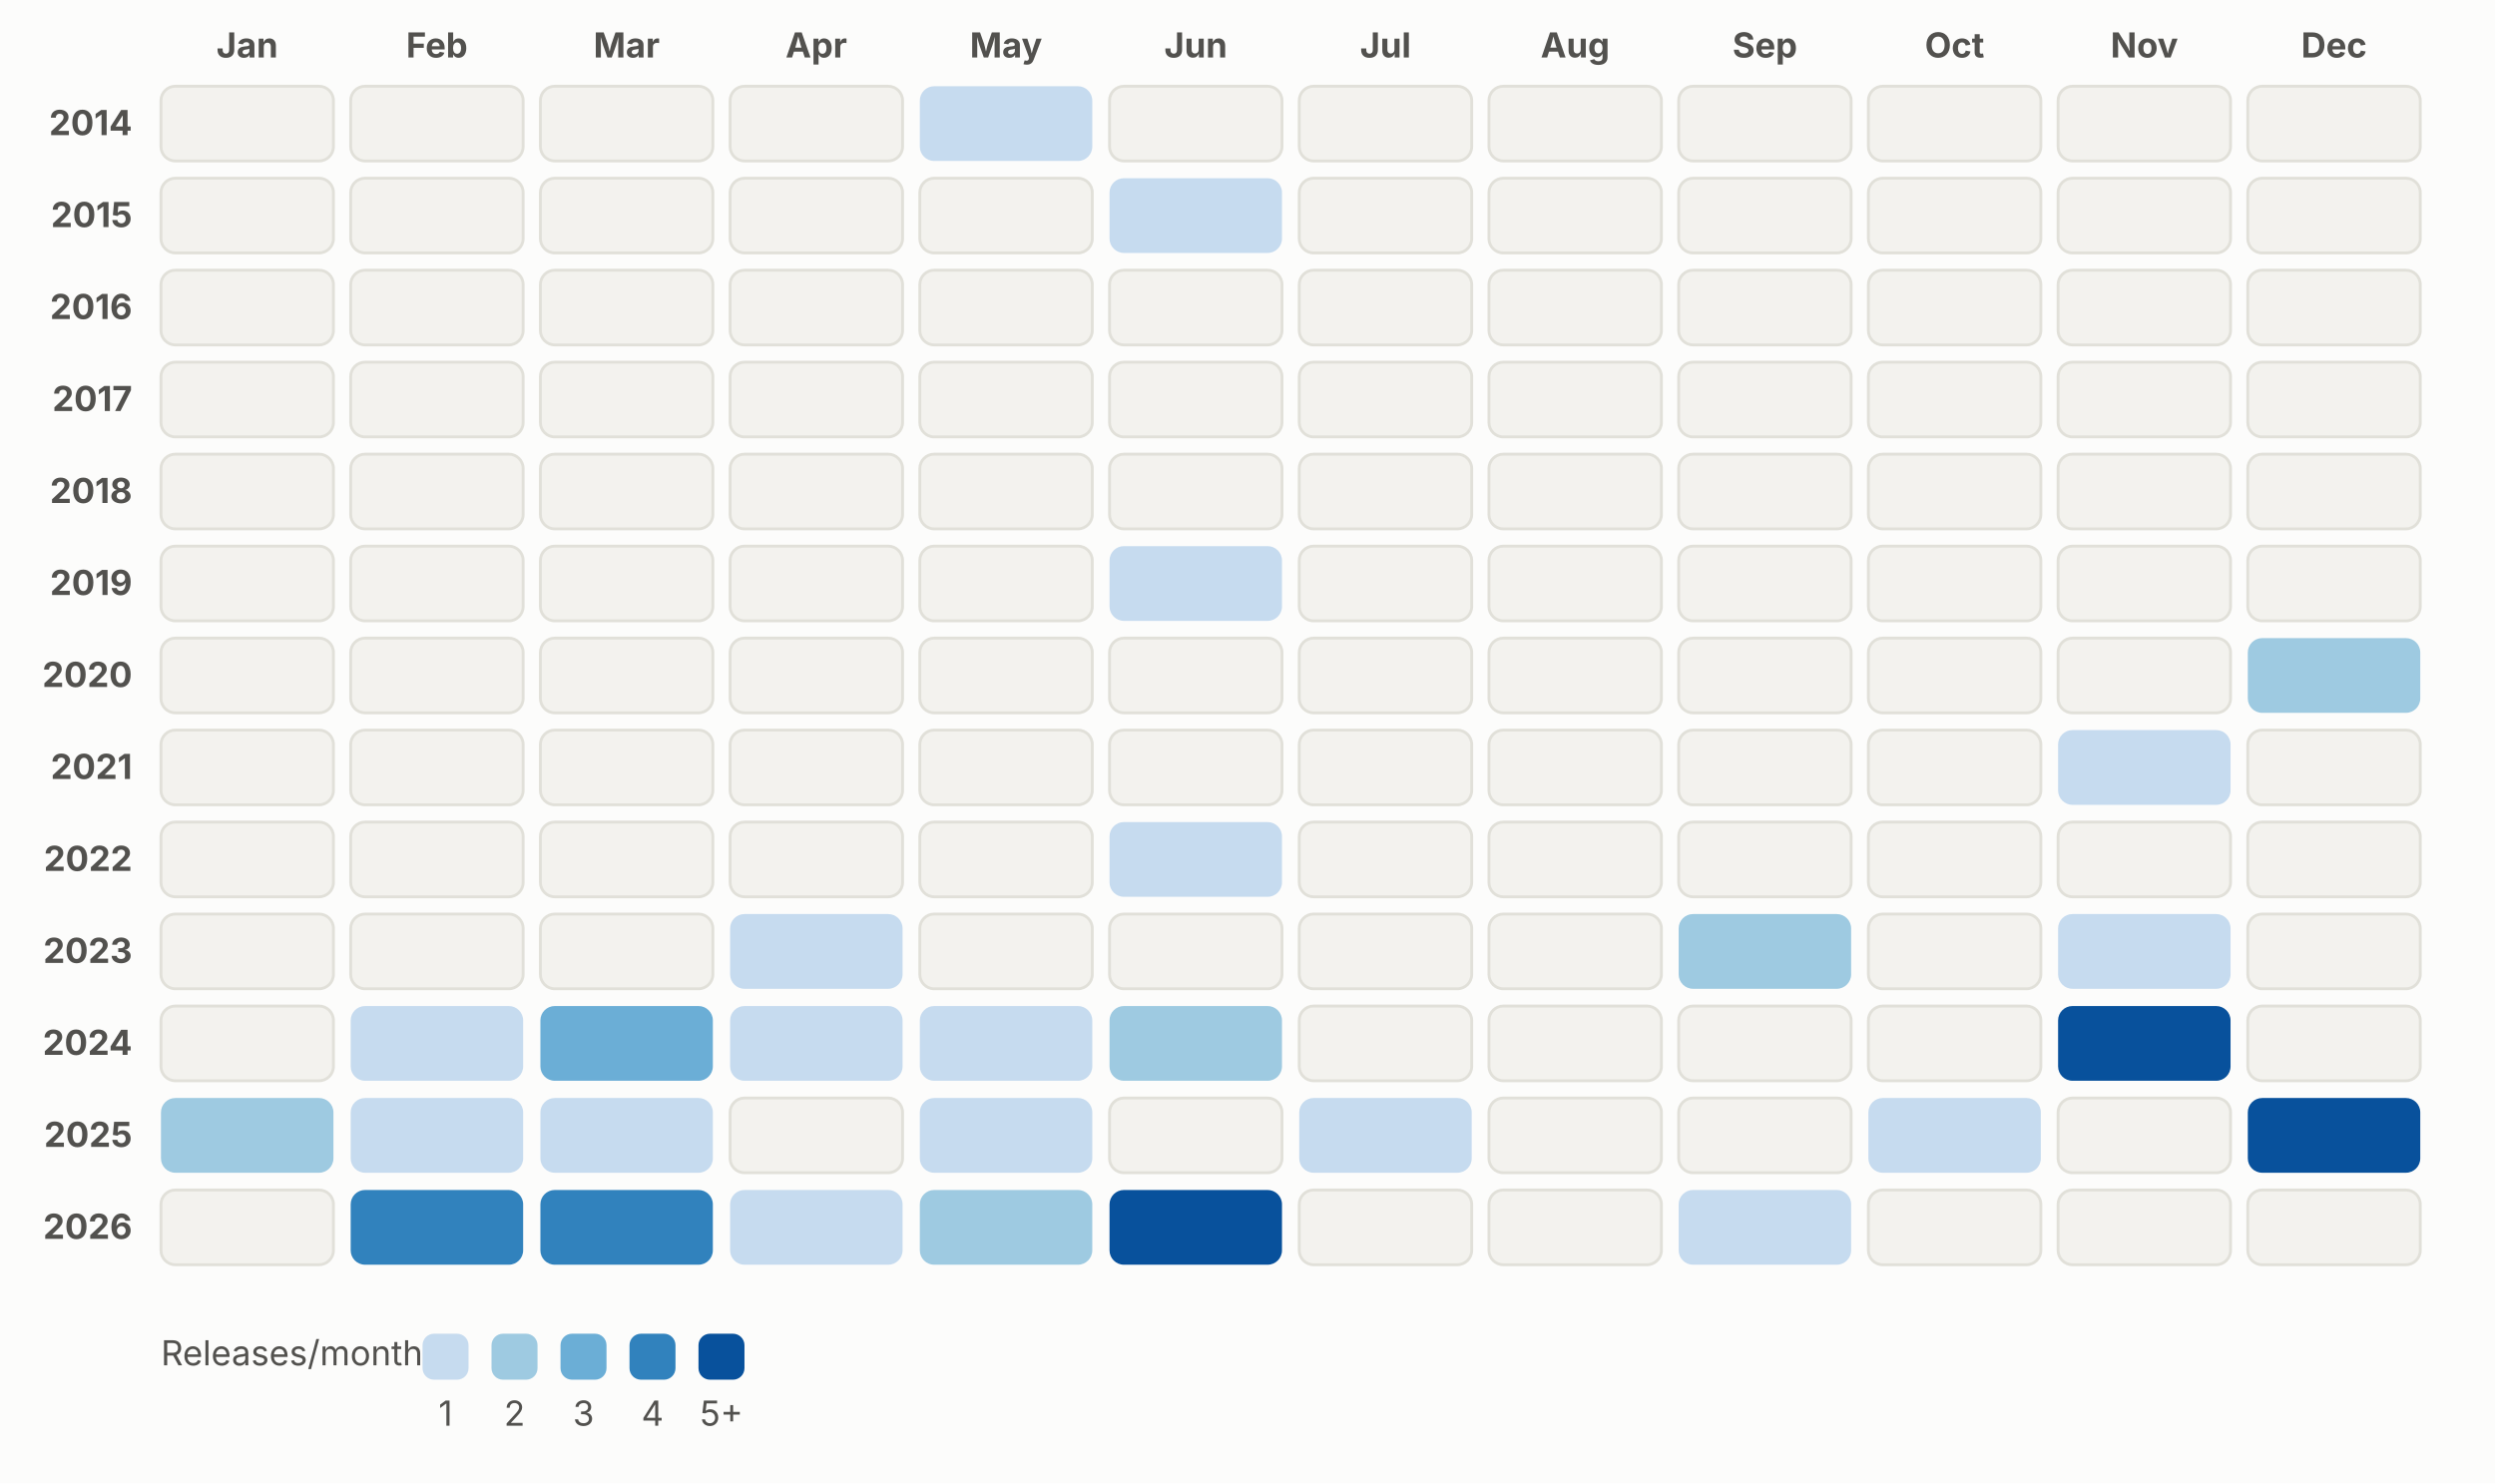
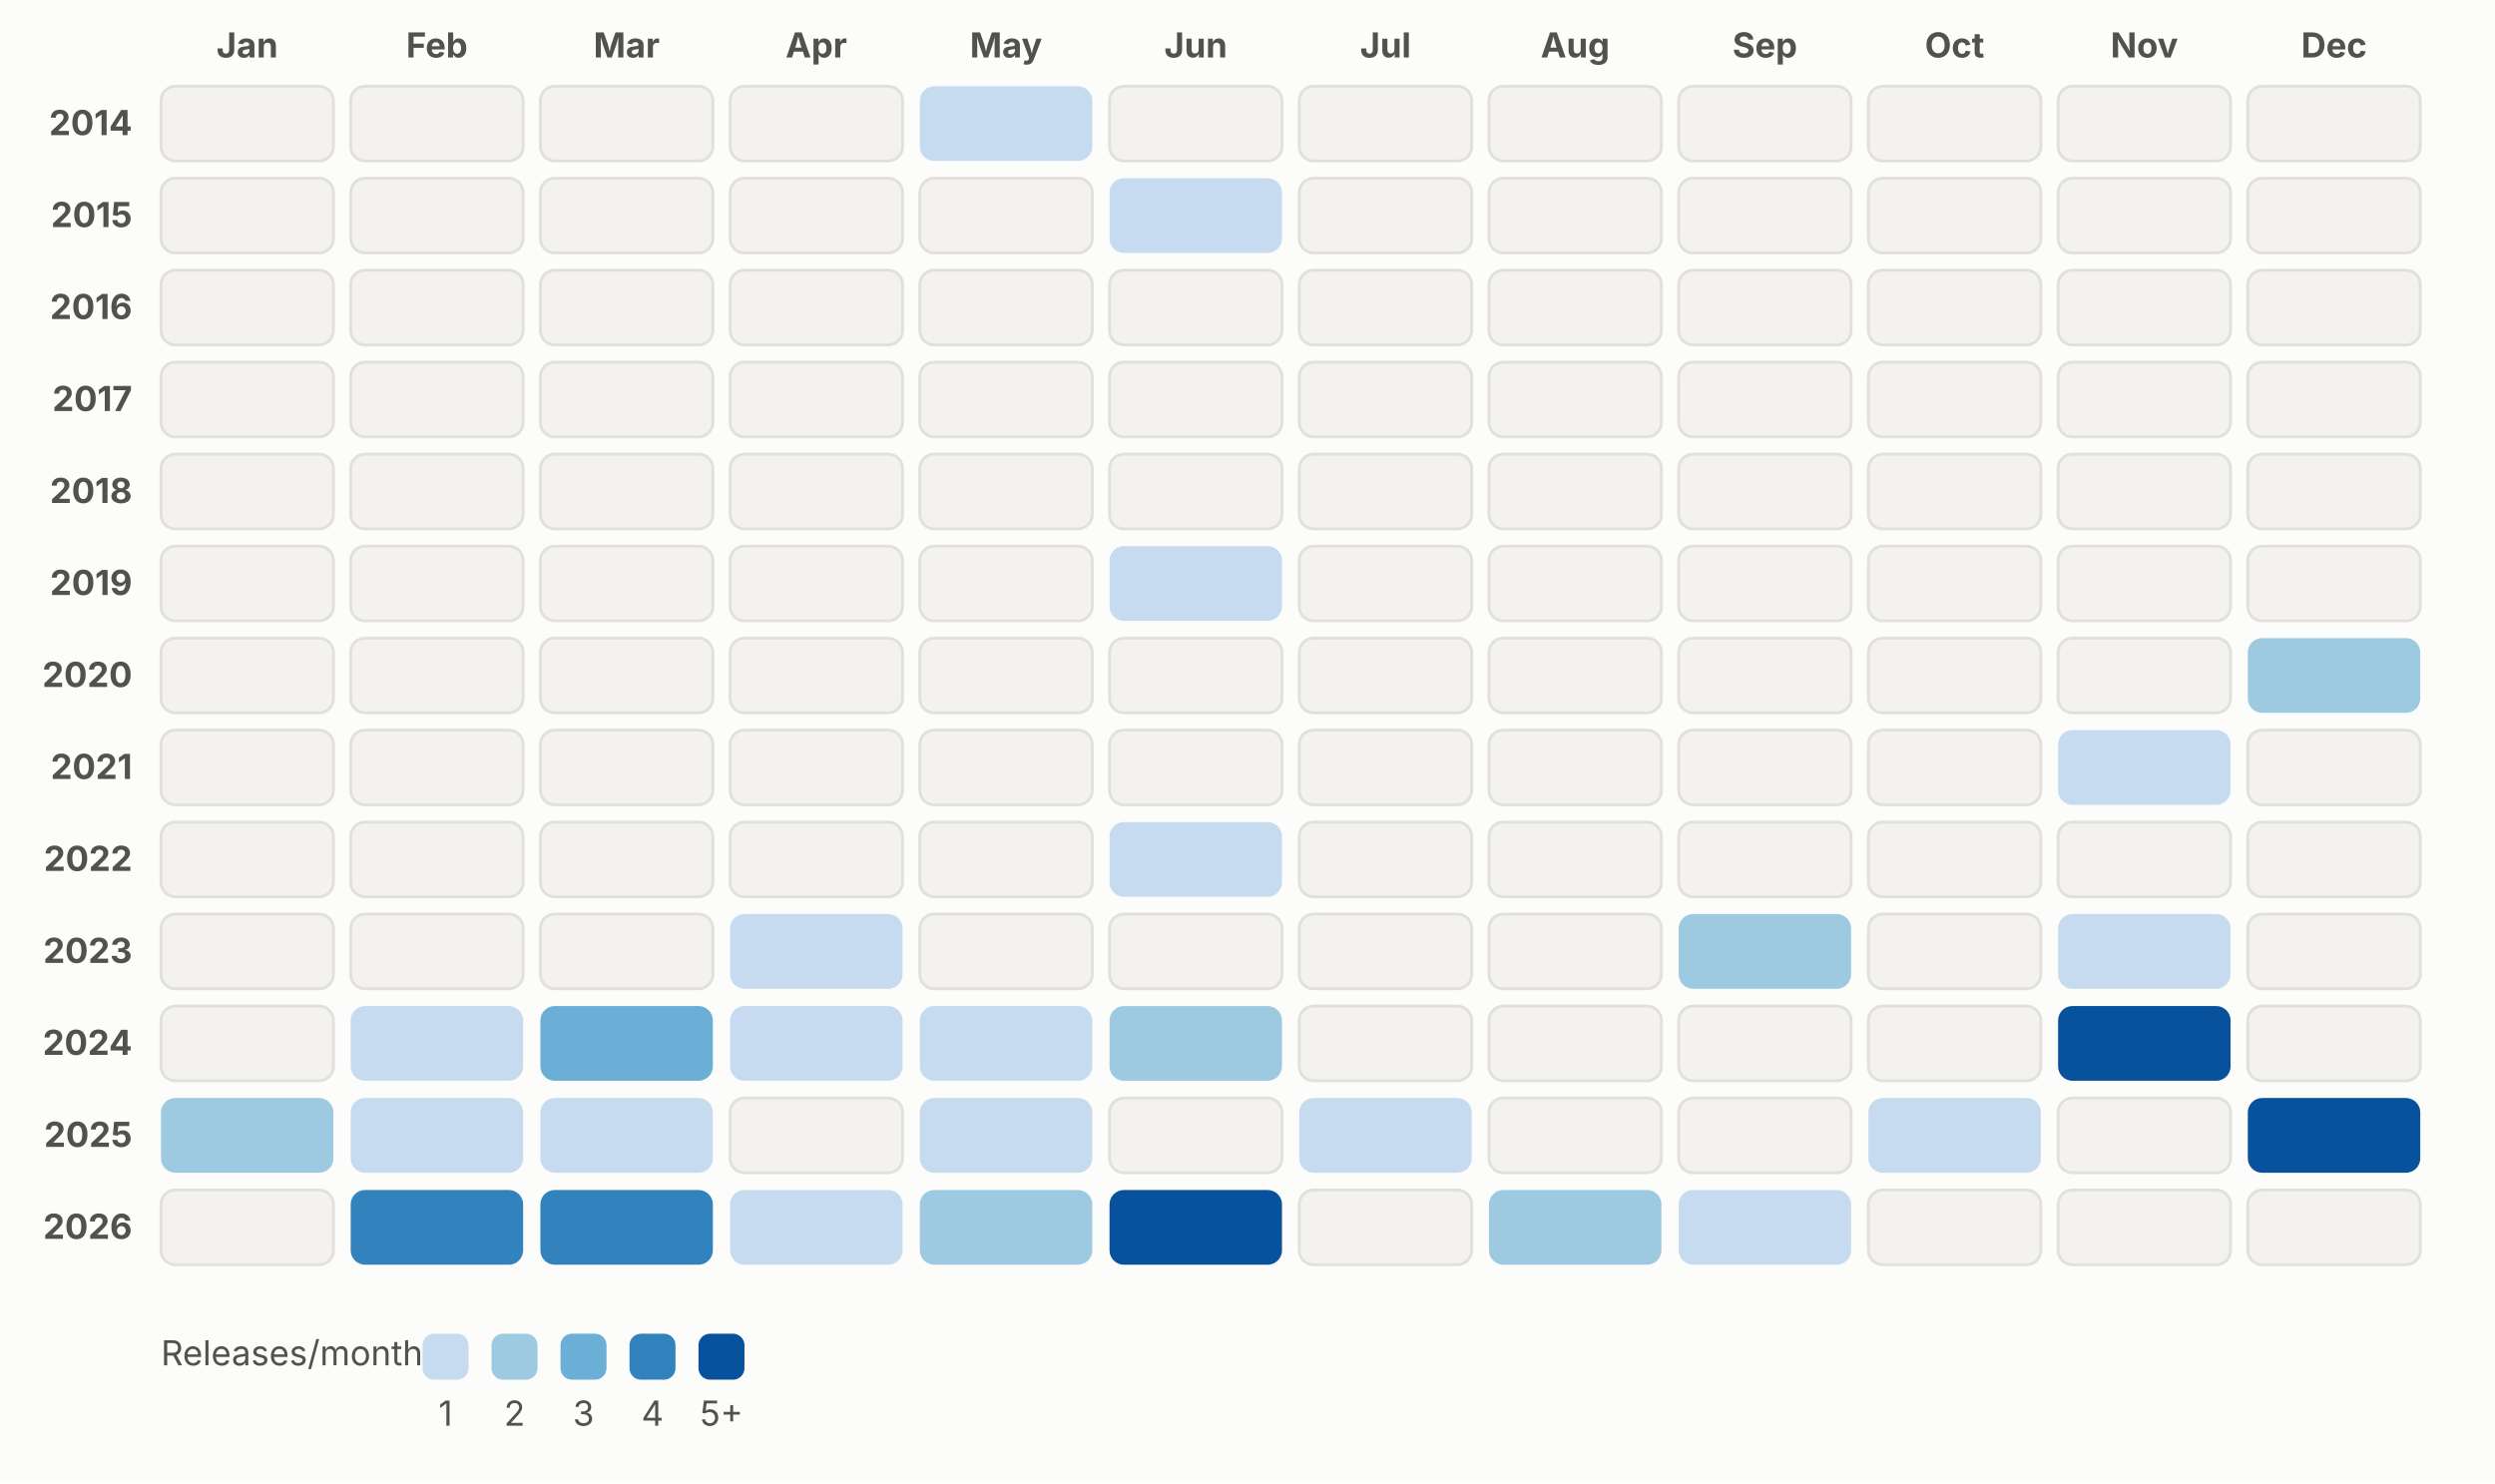
<svg xmlns="http://www.w3.org/2000/svg" width="868" height="516" viewBox="0 0 868 516">
  <rect width="868" height="516" fill="#fcfcfb" />
  <style>text{font-family:"Segoe UI",Inter,Arial,sans-serif;fill:#0b0b0b}.title{font-size:22px;font-weight:700}.sub{font-size:12px;fill:#52514e}.muted{font-size:11px;fill:#898781}.axis{font-size:12px;fill:#898781}.grid{stroke:#e1e0d9;stroke-width:1}.legend{font-size:12px;fill:#52514e}.count{font-size:10px;font-weight:700}.axis-strong{font-size:12px;font-weight:700;fill:#52514e}</style>
  <text x="86.0" y="20" text-anchor="middle" class="axis-strong">Jan</text>
  <text x="152.0" y="20" text-anchor="middle" class="axis-strong">Feb</text>
  <text x="218.0" y="20" text-anchor="middle" class="axis-strong">Mar</text>
  <text x="284.0" y="20" text-anchor="middle" class="axis-strong">Apr</text>
  <text x="350.0" y="20" text-anchor="middle" class="axis-strong">May</text>
  <text x="416.0" y="20" text-anchor="middle" class="axis-strong">Jun</text>
  <text x="482.0" y="20" text-anchor="middle" class="axis-strong">Jul</text>
  <text x="548.0" y="20" text-anchor="middle" class="axis-strong">Aug</text>
  <text x="614.0" y="20" text-anchor="middle" class="axis-strong">Sep</text>
  <text x="680.0" y="20" text-anchor="middle" class="axis-strong">Oct</text>
  <text x="746.0" y="20" text-anchor="middle" class="axis-strong">Nov</text>
  <text x="812.0" y="20" text-anchor="middle" class="axis-strong">Dec</text>
  <text x="46" y="47.0" text-anchor="end" class="axis-strong">2014</text>
  <rect x="56" y="30" width="60" height="26" rx="5" fill="#f3f2ee" stroke="#e1e0d9" stroke-width="1" />
  <rect x="122" y="30" width="60" height="26" rx="5" fill="#f3f2ee" stroke="#e1e0d9" stroke-width="1" />
  <rect x="188" y="30" width="60" height="26" rx="5" fill="#f3f2ee" stroke="#e1e0d9" stroke-width="1" />
  <rect x="254" y="30" width="60" height="26" rx="5" fill="#f3f2ee" stroke="#e1e0d9" stroke-width="1" />
  <rect x="320" y="30" width="60" height="26" rx="5" fill="#c6dbef" />
  <rect x="386" y="30" width="60" height="26" rx="5" fill="#f3f2ee" stroke="#e1e0d9" stroke-width="1" />
  <rect x="452" y="30" width="60" height="26" rx="5" fill="#f3f2ee" stroke="#e1e0d9" stroke-width="1" />
  <rect x="518" y="30" width="60" height="26" rx="5" fill="#f3f2ee" stroke="#e1e0d9" stroke-width="1" />
  <rect x="584" y="30" width="60" height="26" rx="5" fill="#f3f2ee" stroke="#e1e0d9" stroke-width="1" />
  <rect x="650" y="30" width="60" height="26" rx="5" fill="#f3f2ee" stroke="#e1e0d9" stroke-width="1" />
  <rect x="716" y="30" width="60" height="26" rx="5" fill="#f3f2ee" stroke="#e1e0d9" stroke-width="1" />
  <rect x="782" y="30" width="60" height="26" rx="5" fill="#f3f2ee" stroke="#e1e0d9" stroke-width="1" />
  <text x="46" y="79.0" text-anchor="end" class="axis-strong">2015</text>
  <rect x="56" y="62" width="60" height="26" rx="5" fill="#f3f2ee" stroke="#e1e0d9" stroke-width="1" />
  <rect x="122" y="62" width="60" height="26" rx="5" fill="#f3f2ee" stroke="#e1e0d9" stroke-width="1" />
  <rect x="188" y="62" width="60" height="26" rx="5" fill="#f3f2ee" stroke="#e1e0d9" stroke-width="1" />
  <rect x="254" y="62" width="60" height="26" rx="5" fill="#f3f2ee" stroke="#e1e0d9" stroke-width="1" />
  <rect x="320" y="62" width="60" height="26" rx="5" fill="#f3f2ee" stroke="#e1e0d9" stroke-width="1" />
  <rect x="386" y="62" width="60" height="26" rx="5" fill="#c6dbef" />
  <rect x="452" y="62" width="60" height="26" rx="5" fill="#f3f2ee" stroke="#e1e0d9" stroke-width="1" />
  <rect x="518" y="62" width="60" height="26" rx="5" fill="#f3f2ee" stroke="#e1e0d9" stroke-width="1" />
  <rect x="584" y="62" width="60" height="26" rx="5" fill="#f3f2ee" stroke="#e1e0d9" stroke-width="1" />
  <rect x="650" y="62" width="60" height="26" rx="5" fill="#f3f2ee" stroke="#e1e0d9" stroke-width="1" />
  <rect x="716" y="62" width="60" height="26" rx="5" fill="#f3f2ee" stroke="#e1e0d9" stroke-width="1" />
  <rect x="782" y="62" width="60" height="26" rx="5" fill="#f3f2ee" stroke="#e1e0d9" stroke-width="1" />
  <text x="46" y="111.0" text-anchor="end" class="axis-strong">2016</text>
  <rect x="56" y="94" width="60" height="26" rx="5" fill="#f3f2ee" stroke="#e1e0d9" stroke-width="1" />
  <rect x="122" y="94" width="60" height="26" rx="5" fill="#f3f2ee" stroke="#e1e0d9" stroke-width="1" />
  <rect x="188" y="94" width="60" height="26" rx="5" fill="#f3f2ee" stroke="#e1e0d9" stroke-width="1" />
  <rect x="254" y="94" width="60" height="26" rx="5" fill="#f3f2ee" stroke="#e1e0d9" stroke-width="1" />
  <rect x="320" y="94" width="60" height="26" rx="5" fill="#f3f2ee" stroke="#e1e0d9" stroke-width="1" />
  <rect x="386" y="94" width="60" height="26" rx="5" fill="#f3f2ee" stroke="#e1e0d9" stroke-width="1" />
  <rect x="452" y="94" width="60" height="26" rx="5" fill="#f3f2ee" stroke="#e1e0d9" stroke-width="1" />
  <rect x="518" y="94" width="60" height="26" rx="5" fill="#f3f2ee" stroke="#e1e0d9" stroke-width="1" />
  <rect x="584" y="94" width="60" height="26" rx="5" fill="#f3f2ee" stroke="#e1e0d9" stroke-width="1" />
  <rect x="650" y="94" width="60" height="26" rx="5" fill="#f3f2ee" stroke="#e1e0d9" stroke-width="1" />
  <rect x="716" y="94" width="60" height="26" rx="5" fill="#f3f2ee" stroke="#e1e0d9" stroke-width="1" />
  <rect x="782" y="94" width="60" height="26" rx="5" fill="#f3f2ee" stroke="#e1e0d9" stroke-width="1" />
  <text x="46" y="143.0" text-anchor="end" class="axis-strong">2017</text>
  <rect x="56" y="126" width="60" height="26" rx="5" fill="#f3f2ee" stroke="#e1e0d9" stroke-width="1" />
  <rect x="122" y="126" width="60" height="26" rx="5" fill="#f3f2ee" stroke="#e1e0d9" stroke-width="1" />
  <rect x="188" y="126" width="60" height="26" rx="5" fill="#f3f2ee" stroke="#e1e0d9" stroke-width="1" />
  <rect x="254" y="126" width="60" height="26" rx="5" fill="#f3f2ee" stroke="#e1e0d9" stroke-width="1" />
  <rect x="320" y="126" width="60" height="26" rx="5" fill="#f3f2ee" stroke="#e1e0d9" stroke-width="1" />
  <rect x="386" y="126" width="60" height="26" rx="5" fill="#f3f2ee" stroke="#e1e0d9" stroke-width="1" />
  <rect x="452" y="126" width="60" height="26" rx="5" fill="#f3f2ee" stroke="#e1e0d9" stroke-width="1" />
  <rect x="518" y="126" width="60" height="26" rx="5" fill="#f3f2ee" stroke="#e1e0d9" stroke-width="1" />
  <rect x="584" y="126" width="60" height="26" rx="5" fill="#f3f2ee" stroke="#e1e0d9" stroke-width="1" />
  <rect x="650" y="126" width="60" height="26" rx="5" fill="#f3f2ee" stroke="#e1e0d9" stroke-width="1" />
  <rect x="716" y="126" width="60" height="26" rx="5" fill="#f3f2ee" stroke="#e1e0d9" stroke-width="1" />
  <rect x="782" y="126" width="60" height="26" rx="5" fill="#f3f2ee" stroke="#e1e0d9" stroke-width="1" />
  <text x="46" y="175.0" text-anchor="end" class="axis-strong">2018</text>
  <rect x="56" y="158" width="60" height="26" rx="5" fill="#f3f2ee" stroke="#e1e0d9" stroke-width="1" />
  <rect x="122" y="158" width="60" height="26" rx="5" fill="#f3f2ee" stroke="#e1e0d9" stroke-width="1" />
  <rect x="188" y="158" width="60" height="26" rx="5" fill="#f3f2ee" stroke="#e1e0d9" stroke-width="1" />
  <rect x="254" y="158" width="60" height="26" rx="5" fill="#f3f2ee" stroke="#e1e0d9" stroke-width="1" />
  <rect x="320" y="158" width="60" height="26" rx="5" fill="#f3f2ee" stroke="#e1e0d9" stroke-width="1" />
  <rect x="386" y="158" width="60" height="26" rx="5" fill="#f3f2ee" stroke="#e1e0d9" stroke-width="1" />
  <rect x="452" y="158" width="60" height="26" rx="5" fill="#f3f2ee" stroke="#e1e0d9" stroke-width="1" />
  <rect x="518" y="158" width="60" height="26" rx="5" fill="#f3f2ee" stroke="#e1e0d9" stroke-width="1" />
  <rect x="584" y="158" width="60" height="26" rx="5" fill="#f3f2ee" stroke="#e1e0d9" stroke-width="1" />
  <rect x="650" y="158" width="60" height="26" rx="5" fill="#f3f2ee" stroke="#e1e0d9" stroke-width="1" />
  <rect x="716" y="158" width="60" height="26" rx="5" fill="#f3f2ee" stroke="#e1e0d9" stroke-width="1" />
  <rect x="782" y="158" width="60" height="26" rx="5" fill="#f3f2ee" stroke="#e1e0d9" stroke-width="1" />
  <text x="46" y="207.0" text-anchor="end" class="axis-strong">2019</text>
  <rect x="56" y="190" width="60" height="26" rx="5" fill="#f3f2ee" stroke="#e1e0d9" stroke-width="1" />
  <rect x="122" y="190" width="60" height="26" rx="5" fill="#f3f2ee" stroke="#e1e0d9" stroke-width="1" />
  <rect x="188" y="190" width="60" height="26" rx="5" fill="#f3f2ee" stroke="#e1e0d9" stroke-width="1" />
  <rect x="254" y="190" width="60" height="26" rx="5" fill="#f3f2ee" stroke="#e1e0d9" stroke-width="1" />
  <rect x="320" y="190" width="60" height="26" rx="5" fill="#f3f2ee" stroke="#e1e0d9" stroke-width="1" />
  <rect x="386" y="190" width="60" height="26" rx="5" fill="#c6dbef" />
  <rect x="452" y="190" width="60" height="26" rx="5" fill="#f3f2ee" stroke="#e1e0d9" stroke-width="1" />
  <rect x="518" y="190" width="60" height="26" rx="5" fill="#f3f2ee" stroke="#e1e0d9" stroke-width="1" />
  <rect x="584" y="190" width="60" height="26" rx="5" fill="#f3f2ee" stroke="#e1e0d9" stroke-width="1" />
  <rect x="650" y="190" width="60" height="26" rx="5" fill="#f3f2ee" stroke="#e1e0d9" stroke-width="1" />
  <rect x="716" y="190" width="60" height="26" rx="5" fill="#f3f2ee" stroke="#e1e0d9" stroke-width="1" />
  <rect x="782" y="190" width="60" height="26" rx="5" fill="#f3f2ee" stroke="#e1e0d9" stroke-width="1" />
  <text x="46" y="239.0" text-anchor="end" class="axis-strong">2020</text>
  <rect x="56" y="222" width="60" height="26" rx="5" fill="#f3f2ee" stroke="#e1e0d9" stroke-width="1" />
  <rect x="122" y="222" width="60" height="26" rx="5" fill="#f3f2ee" stroke="#e1e0d9" stroke-width="1" />
  <rect x="188" y="222" width="60" height="26" rx="5" fill="#f3f2ee" stroke="#e1e0d9" stroke-width="1" />
  <rect x="254" y="222" width="60" height="26" rx="5" fill="#f3f2ee" stroke="#e1e0d9" stroke-width="1" />
  <rect x="320" y="222" width="60" height="26" rx="5" fill="#f3f2ee" stroke="#e1e0d9" stroke-width="1" />
  <rect x="386" y="222" width="60" height="26" rx="5" fill="#f3f2ee" stroke="#e1e0d9" stroke-width="1" />
  <rect x="452" y="222" width="60" height="26" rx="5" fill="#f3f2ee" stroke="#e1e0d9" stroke-width="1" />
  <rect x="518" y="222" width="60" height="26" rx="5" fill="#f3f2ee" stroke="#e1e0d9" stroke-width="1" />
  <rect x="584" y="222" width="60" height="26" rx="5" fill="#f3f2ee" stroke="#e1e0d9" stroke-width="1" />
  <rect x="650" y="222" width="60" height="26" rx="5" fill="#f3f2ee" stroke="#e1e0d9" stroke-width="1" />
  <rect x="716" y="222" width="60" height="26" rx="5" fill="#f3f2ee" stroke="#e1e0d9" stroke-width="1" />
  <rect x="782" y="222" width="60" height="26" rx="5" fill="#9ecae1" />
  <text x="46" y="271.0" text-anchor="end" class="axis-strong">2021</text>
  <rect x="56" y="254" width="60" height="26" rx="5" fill="#f3f2ee" stroke="#e1e0d9" stroke-width="1" />
  <rect x="122" y="254" width="60" height="26" rx="5" fill="#f3f2ee" stroke="#e1e0d9" stroke-width="1" />
  <rect x="188" y="254" width="60" height="26" rx="5" fill="#f3f2ee" stroke="#e1e0d9" stroke-width="1" />
  <rect x="254" y="254" width="60" height="26" rx="5" fill="#f3f2ee" stroke="#e1e0d9" stroke-width="1" />
  <rect x="320" y="254" width="60" height="26" rx="5" fill="#f3f2ee" stroke="#e1e0d9" stroke-width="1" />
  <rect x="386" y="254" width="60" height="26" rx="5" fill="#f3f2ee" stroke="#e1e0d9" stroke-width="1" />
  <rect x="452" y="254" width="60" height="26" rx="5" fill="#f3f2ee" stroke="#e1e0d9" stroke-width="1" />
  <rect x="518" y="254" width="60" height="26" rx="5" fill="#f3f2ee" stroke="#e1e0d9" stroke-width="1" />
  <rect x="584" y="254" width="60" height="26" rx="5" fill="#f3f2ee" stroke="#e1e0d9" stroke-width="1" />
  <rect x="650" y="254" width="60" height="26" rx="5" fill="#f3f2ee" stroke="#e1e0d9" stroke-width="1" />
  <rect x="716" y="254" width="60" height="26" rx="5" fill="#c6dbef" />
  <rect x="782" y="254" width="60" height="26" rx="5" fill="#f3f2ee" stroke="#e1e0d9" stroke-width="1" />
  <text x="46" y="303.0" text-anchor="end" class="axis-strong">2022</text>
  <rect x="56" y="286" width="60" height="26" rx="5" fill="#f3f2ee" stroke="#e1e0d9" stroke-width="1" />
  <rect x="122" y="286" width="60" height="26" rx="5" fill="#f3f2ee" stroke="#e1e0d9" stroke-width="1" />
  <rect x="188" y="286" width="60" height="26" rx="5" fill="#f3f2ee" stroke="#e1e0d9" stroke-width="1" />
  <rect x="254" y="286" width="60" height="26" rx="5" fill="#f3f2ee" stroke="#e1e0d9" stroke-width="1" />
  <rect x="320" y="286" width="60" height="26" rx="5" fill="#f3f2ee" stroke="#e1e0d9" stroke-width="1" />
  <rect x="386" y="286" width="60" height="26" rx="5" fill="#c6dbef" />
  <rect x="452" y="286" width="60" height="26" rx="5" fill="#f3f2ee" stroke="#e1e0d9" stroke-width="1" />
  <rect x="518" y="286" width="60" height="26" rx="5" fill="#f3f2ee" stroke="#e1e0d9" stroke-width="1" />
  <rect x="584" y="286" width="60" height="26" rx="5" fill="#f3f2ee" stroke="#e1e0d9" stroke-width="1" />
  <rect x="650" y="286" width="60" height="26" rx="5" fill="#f3f2ee" stroke="#e1e0d9" stroke-width="1" />
  <rect x="716" y="286" width="60" height="26" rx="5" fill="#f3f2ee" stroke="#e1e0d9" stroke-width="1" />
  <rect x="782" y="286" width="60" height="26" rx="5" fill="#f3f2ee" stroke="#e1e0d9" stroke-width="1" />
  <text x="46" y="335.0" text-anchor="end" class="axis-strong">2023</text>
  <rect x="56" y="318" width="60" height="26" rx="5" fill="#f3f2ee" stroke="#e1e0d9" stroke-width="1" />
  <rect x="122" y="318" width="60" height="26" rx="5" fill="#f3f2ee" stroke="#e1e0d9" stroke-width="1" />
  <rect x="188" y="318" width="60" height="26" rx="5" fill="#f3f2ee" stroke="#e1e0d9" stroke-width="1" />
  <rect x="254" y="318" width="60" height="26" rx="5" fill="#c6dbef" />
  <rect x="320" y="318" width="60" height="26" rx="5" fill="#f3f2ee" stroke="#e1e0d9" stroke-width="1" />
  <rect x="386" y="318" width="60" height="26" rx="5" fill="#f3f2ee" stroke="#e1e0d9" stroke-width="1" />
  <rect x="452" y="318" width="60" height="26" rx="5" fill="#f3f2ee" stroke="#e1e0d9" stroke-width="1" />
  <rect x="518" y="318" width="60" height="26" rx="5" fill="#f3f2ee" stroke="#e1e0d9" stroke-width="1" />
  <rect x="584" y="318" width="60" height="26" rx="5" fill="#9ecae1" />
  <rect x="650" y="318" width="60" height="26" rx="5" fill="#f3f2ee" stroke="#e1e0d9" stroke-width="1" />
  <rect x="716" y="318" width="60" height="26" rx="5" fill="#c6dbef" />
  <rect x="782" y="318" width="60" height="26" rx="5" fill="#f3f2ee" stroke="#e1e0d9" stroke-width="1" />
  <text x="46" y="367.0" text-anchor="end" class="axis-strong">2024</text>
  <rect x="56" y="350" width="60" height="26" rx="5" fill="#f3f2ee" stroke="#e1e0d9" stroke-width="1" />
  <rect x="122" y="350" width="60" height="26" rx="5" fill="#c6dbef" />
  <rect x="188" y="350" width="60" height="26" rx="5" fill="#6baed6" />
  <rect x="254" y="350" width="60" height="26" rx="5" fill="#c6dbef" />
  <rect x="320" y="350" width="60" height="26" rx="5" fill="#c6dbef" />
  <rect x="386" y="350" width="60" height="26" rx="5" fill="#9ecae1" />
  <rect x="452" y="350" width="60" height="26" rx="5" fill="#f3f2ee" stroke="#e1e0d9" stroke-width="1" />
  <rect x="518" y="350" width="60" height="26" rx="5" fill="#f3f2ee" stroke="#e1e0d9" stroke-width="1" />
  <rect x="584" y="350" width="60" height="26" rx="5" fill="#f3f2ee" stroke="#e1e0d9" stroke-width="1" />
  <rect x="650" y="350" width="60" height="26" rx="5" fill="#f3f2ee" stroke="#e1e0d9" stroke-width="1" />
  <rect x="716" y="350" width="60" height="26" rx="5" fill="#08519c" />
  <rect x="782" y="350" width="60" height="26" rx="5" fill="#f3f2ee" stroke="#e1e0d9" stroke-width="1" />
  <text x="46" y="399.0" text-anchor="end" class="axis-strong">2025</text>
  <rect x="56" y="382" width="60" height="26" rx="5" fill="#9ecae1" />
  <rect x="122" y="382" width="60" height="26" rx="5" fill="#c6dbef" />
  <rect x="188" y="382" width="60" height="26" rx="5" fill="#c6dbef" />
  <rect x="254" y="382" width="60" height="26" rx="5" fill="#f3f2ee" stroke="#e1e0d9" stroke-width="1" />
  <rect x="320" y="382" width="60" height="26" rx="5" fill="#c6dbef" />
  <rect x="386" y="382" width="60" height="26" rx="5" fill="#f3f2ee" stroke="#e1e0d9" stroke-width="1" />
  <rect x="452" y="382" width="60" height="26" rx="5" fill="#c6dbef" />
  <rect x="518" y="382" width="60" height="26" rx="5" fill="#f3f2ee" stroke="#e1e0d9" stroke-width="1" />
  <rect x="584" y="382" width="60" height="26" rx="5" fill="#f3f2ee" stroke="#e1e0d9" stroke-width="1" />
  <rect x="650" y="382" width="60" height="26" rx="5" fill="#c6dbef" />
  <rect x="716" y="382" width="60" height="26" rx="5" fill="#f3f2ee" stroke="#e1e0d9" stroke-width="1" />
  <rect x="782" y="382" width="60" height="26" rx="5" fill="#08519c" />
  <text x="46" y="431.0" text-anchor="end" class="axis-strong">2026</text>
  <rect x="56" y="414" width="60" height="26" rx="5" fill="#f3f2ee" stroke="#e1e0d9" stroke-width="1" />
  <rect x="122" y="414" width="60" height="26" rx="5" fill="#3182bd" />
  <rect x="188" y="414" width="60" height="26" rx="5" fill="#3182bd" />
  <rect x="254" y="414" width="60" height="26" rx="5" fill="#c6dbef" />
  <rect x="320" y="414" width="60" height="26" rx="5" fill="#9ecae1" />
  <rect x="386" y="414" width="60" height="26" rx="5" fill="#08519c" />
  <rect x="452" y="414" width="60" height="26" rx="5" fill="#f3f2ee" stroke="#e1e0d9" stroke-width="1" />
-   <rect x="518" y="414" width="60" height="26" rx="5" fill="#f3f2ee" stroke="#e1e0d9" stroke-width="1" />
+   <rect x="518" y="414" width="60" height="26" rx="5" fill="#9ecae1" />
  <rect x="584" y="414" width="60" height="26" rx="5" fill="#c6dbef" />
  <rect x="650" y="414" width="60" height="26" rx="5" fill="#f3f2ee" stroke="#e1e0d9" stroke-width="1" />
  <rect x="716" y="414" width="60" height="26" rx="5" fill="#f3f2ee" stroke="#e1e0d9" stroke-width="1" />
  <rect x="782" y="414" width="60" height="26" rx="5" fill="#f3f2ee" stroke="#e1e0d9" stroke-width="1" />
  <text x="56" y="475" class="legend">Releases/month:</text>
  <rect x="147" y="464" width="16" height="16" rx="4" fill="#c6dbef" />
  <text x="155" y="496" text-anchor="middle" class="legend">1</text>
  <rect x="171" y="464" width="16" height="16" rx="4" fill="#9ecae1" />
  <text x="179" y="496" text-anchor="middle" class="legend">2</text>
  <rect x="195" y="464" width="16" height="16" rx="4" fill="#6baed6" />
  <text x="203" y="496" text-anchor="middle" class="legend">3</text>
  <rect x="219" y="464" width="16" height="16" rx="4" fill="#3182bd" />
  <text x="227" y="496" text-anchor="middle" class="legend">4</text>
  <rect x="243" y="464" width="16" height="16" rx="4" fill="#08519c" />
  <text x="251" y="496" text-anchor="middle" class="legend">5+</text>
</svg>
